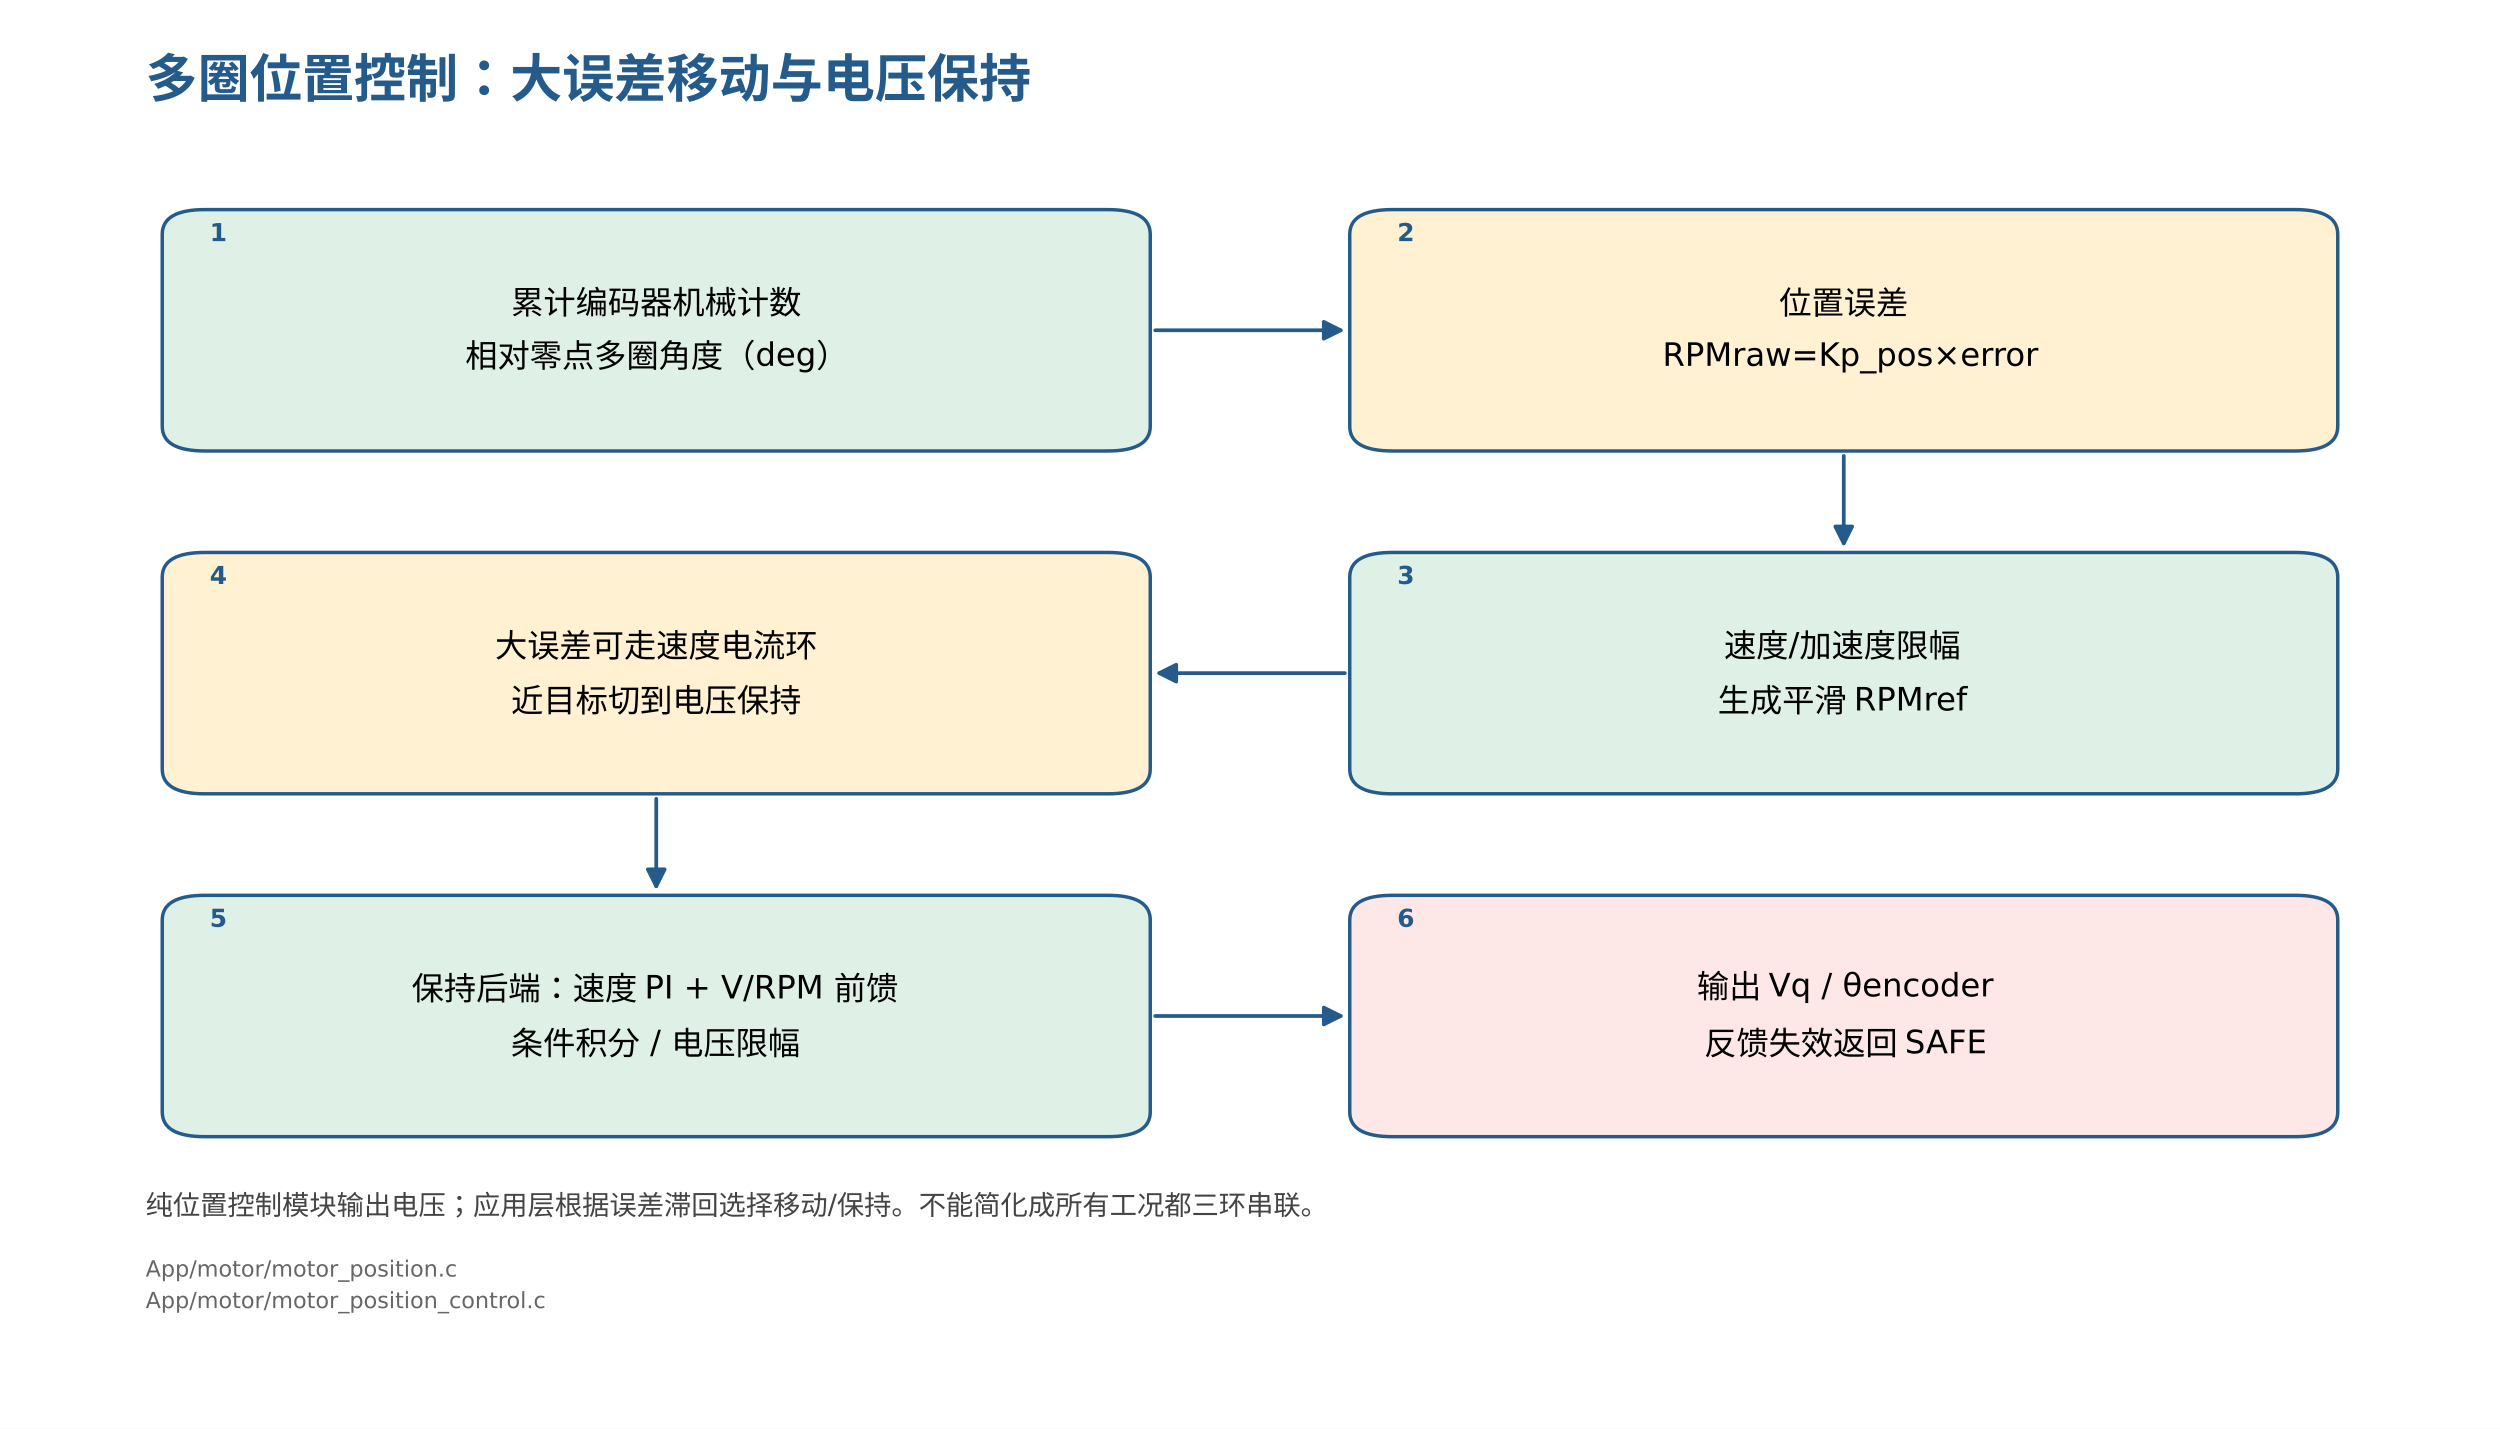
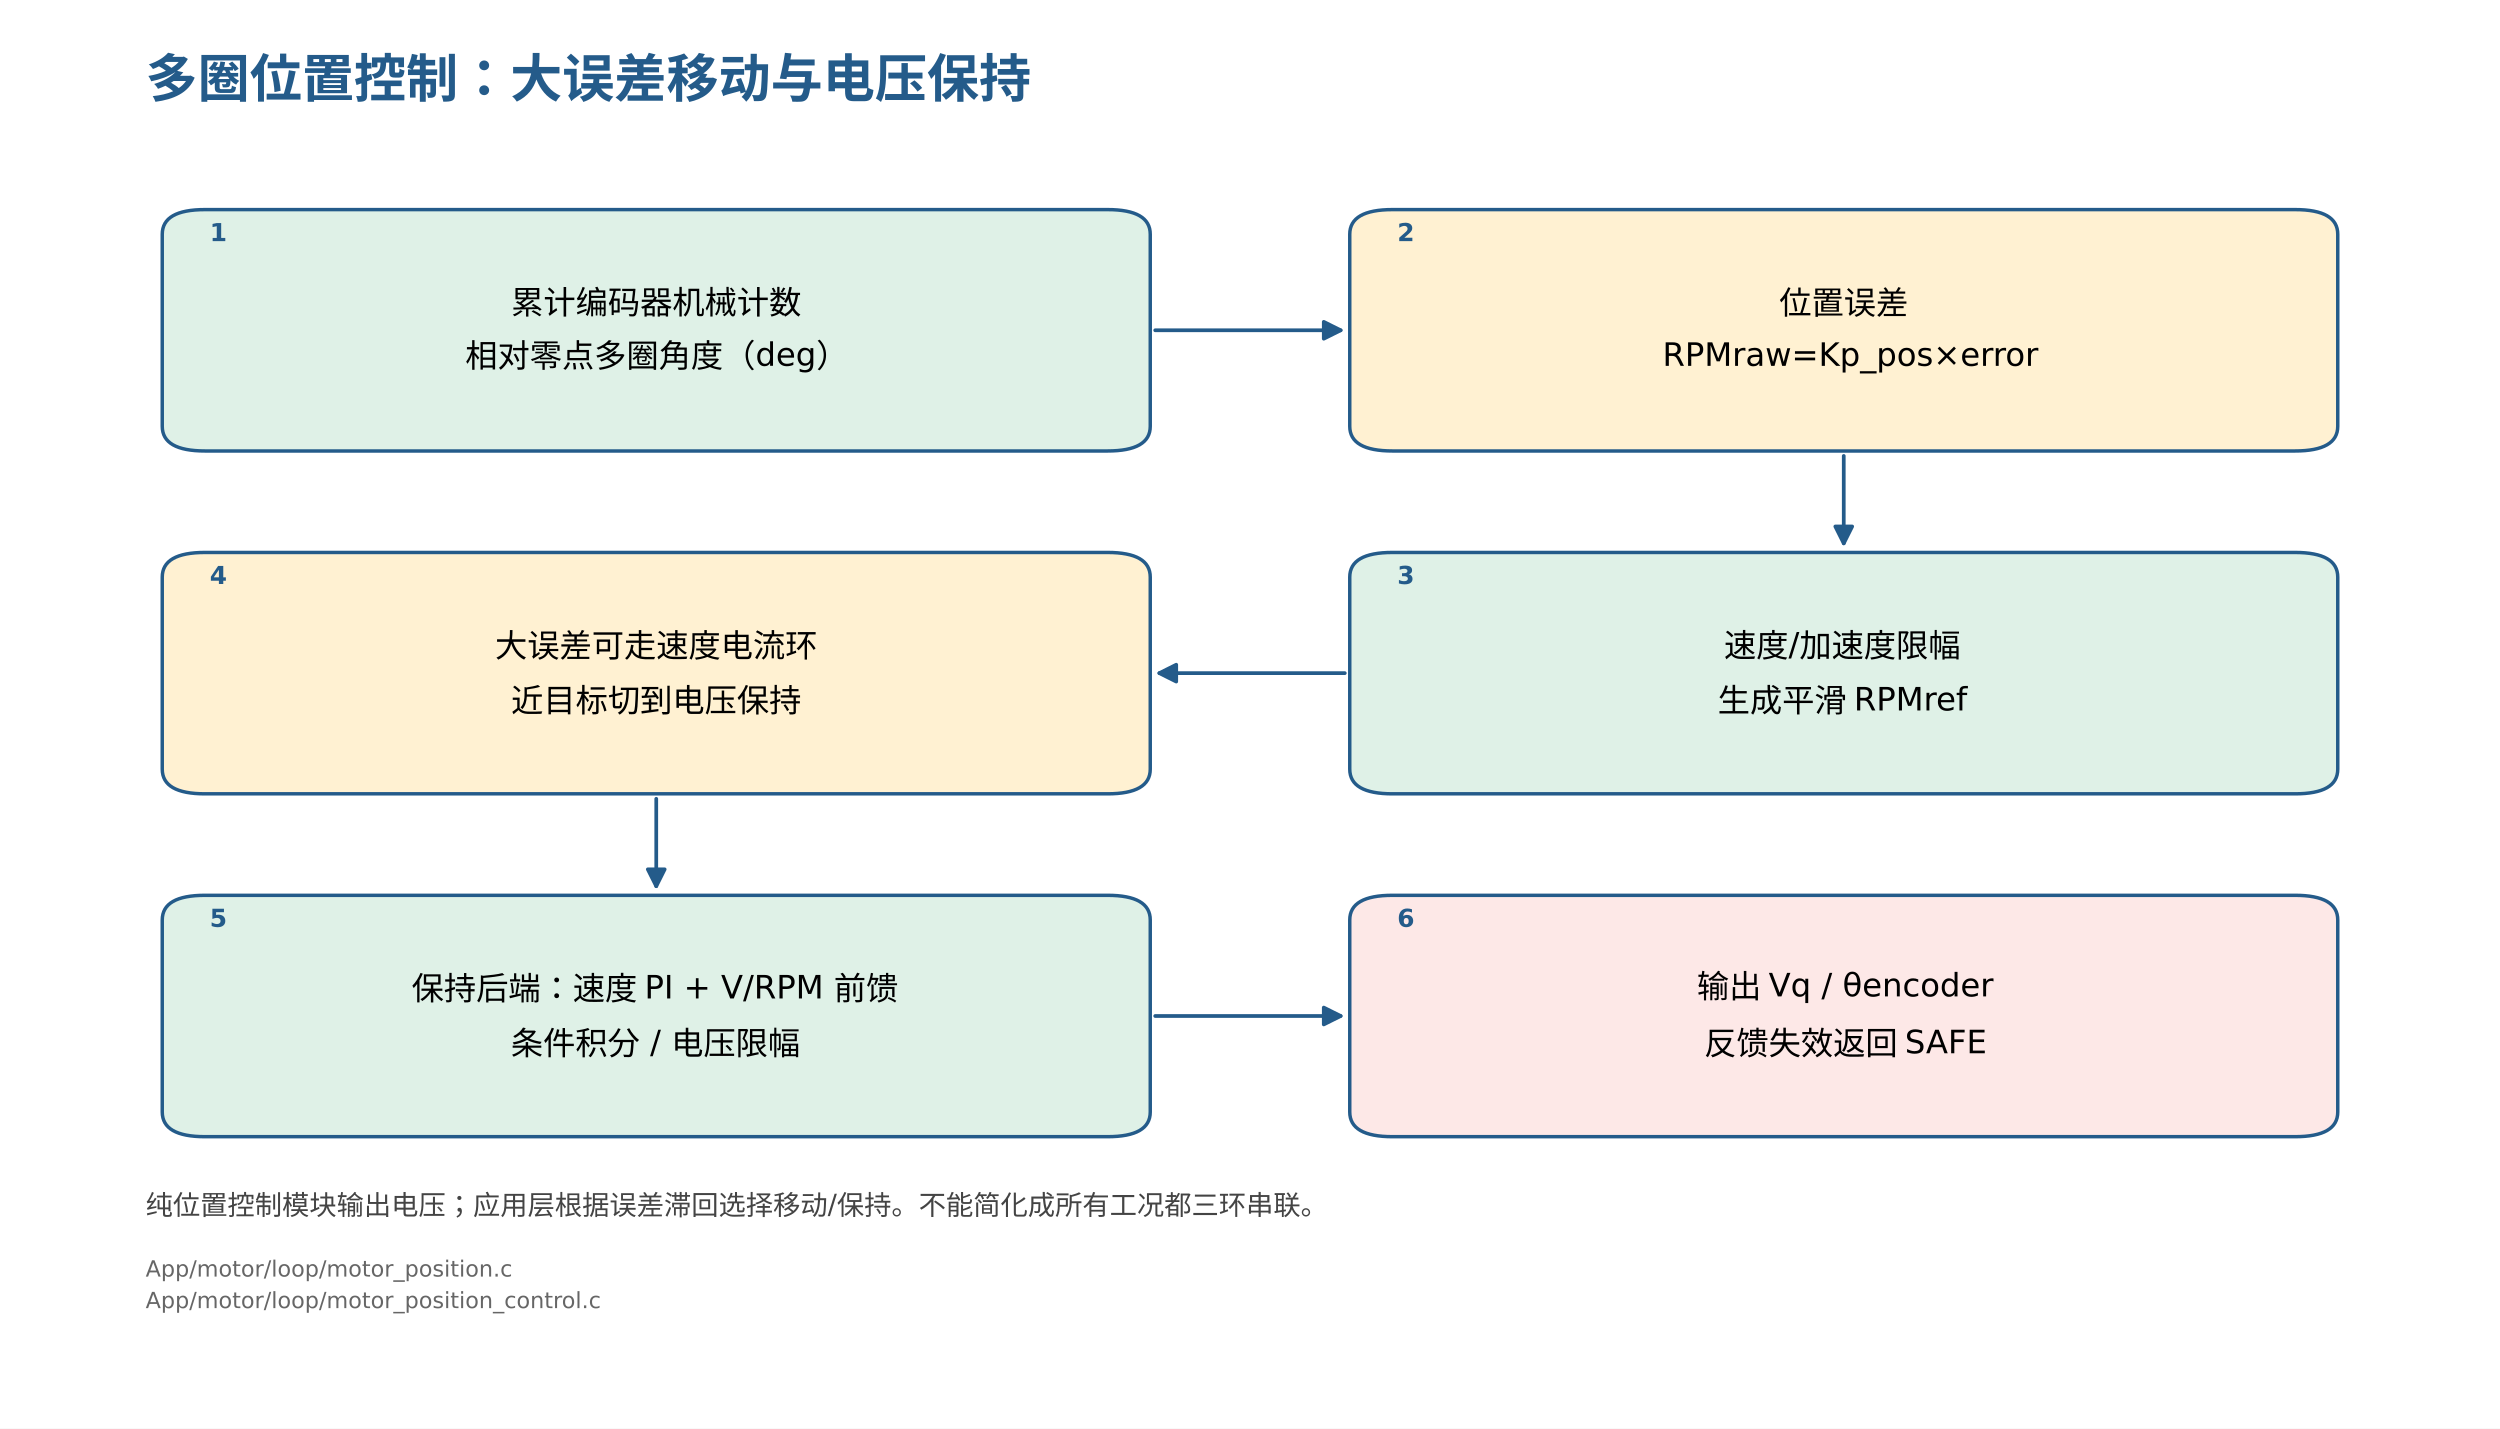
<svg xmlns="http://www.w3.org/2000/svg" width="1008pt" height="576pt" viewBox="0 0 1008 576" version="1.1">
  <defs>
    <style type="text/css">*{stroke-linejoin: round; stroke-linecap: butt}</style>
  </defs>
  <g id="figure_1">
    <g id="patch_1">
      <path d="M 0 576  L 1008 576  L 1008 0  L 0 0  z " style="fill: #ffffff" />
    </g>
    <g id="axes_1">
      <g id="patch_2">
        <path d="M 82.656 181.832  L 446.544 181.832  Q 463.781 181.832 463.781 171.878  L 463.781 94.464  Q 463.781 84.511 446.544 84.511  L 82.656 84.511  Q 65.419 84.511 65.419 94.464  L 65.419 171.878  Q 65.419 181.832 82.656 181.832  z " clip-path="url(#p74fc4d90d5)" style="fill: #dff1e7; stroke: #245b8a; stroke-width: 1.4; stroke-linejoin: miter" />
      </g>
      <g id="patch_3">
        <path d="M 561.456 181.832  L 925.344 181.832  Q 942.581 181.832 942.581 171.878  L 942.581 94.464  Q 942.581 84.511 925.344 84.511  L 561.456 84.511  Q 544.219 84.511 544.219 94.464  L 544.219 171.878  Q 544.219 181.832 561.456 181.832  z " clip-path="url(#p74fc4d90d5)" style="fill: #fff1d2; stroke: #245b8a; stroke-width: 1.4; stroke-linejoin: miter" />
      </g>
      <g id="patch_4">
        <path d="M 561.456 320.072  L 925.344 320.072  Q 942.581 320.072 942.581 310.118  L 942.581 232.704  Q 942.581 222.751 925.344 222.751  L 561.456 222.751  Q 544.219 222.751 544.219 232.704  L 544.219 310.118  Q 544.219 320.072 561.456 320.072  z " clip-path="url(#p74fc4d90d5)" style="fill: #dff1e7; stroke: #245b8a; stroke-width: 1.4; stroke-linejoin: miter" />
      </g>
      <g id="patch_5">
        <path d="M 82.656 320.072  L 446.544 320.072  Q 463.781 320.072 463.781 310.118  L 463.781 232.704  Q 463.781 222.751 446.544 222.751  L 82.656 222.751  Q 65.419 222.751 65.419 232.704  L 65.419 310.118  Q 65.419 320.072 82.656 320.072  z " clip-path="url(#p74fc4d90d5)" style="fill: #fff1d2; stroke: #245b8a; stroke-width: 1.4; stroke-linejoin: miter" />
      </g>
      <g id="patch_6">
        <path d="M 82.656 458.312  L 446.544 458.312  Q 463.781 458.312 463.781 448.358  L 463.781 370.944  Q 463.781 360.991 446.544 360.991  L 82.656 360.991  Q 65.419 360.991 65.419 370.944  L 65.419 448.358  Q 65.419 458.312 82.656 458.312  z " clip-path="url(#p74fc4d90d5)" style="fill: #dff1e7; stroke: #245b8a; stroke-width: 1.4; stroke-linejoin: miter" />
      </g>
      <g id="patch_7">
        <path d="M 561.456 458.312  L 925.344 458.312  Q 942.581 458.312 942.581 448.358  L 942.581 370.944  Q 942.581 360.991 925.344 360.991  L 561.456 360.991  Q 544.219 360.991 544.219 370.944  L 544.219 448.358  Q 544.219 458.312 561.456 458.312  z " clip-path="url(#p74fc4d90d5)" style="fill: #fde8e7; stroke: #245b8a; stroke-width: 1.4; stroke-linejoin: miter" />
      </g>
      <g id="patch_8">
        <path d="M 465.779 133.171  Q 504.001 133.171 540.546 133.171  " clip-path="url(#p74fc4d90d5)" style="fill: none; stroke: #245b8a; stroke-width: 1.5; stroke-linecap: round" />
        <path d="M 533.746 129.771  L 540.546 133.171  L 533.746 136.571  z " clip-path="url(#p74fc4d90d5)" style="fill: #245b8a; stroke: #245b8a; stroke-width: 1.5; stroke-linecap: round" />
      </g>
      <g id="patch_9">
        <path d="M 743.4 183.835  Q 743.4 202.293 743.4 219.074  " clip-path="url(#p74fc4d90d5)" style="fill: none; stroke: #245b8a; stroke-width: 1.5; stroke-linecap: round" />
        <path d="M 746.8 212.274  L 743.4 219.074  L 740 212.274  z " clip-path="url(#p74fc4d90d5)" style="fill: #245b8a; stroke: #245b8a; stroke-width: 1.5; stroke-linecap: round" />
      </g>
      <g id="patch_10">
        <path d="M 542.221 271.411  Q 503.999 271.411 467.454 271.411  " clip-path="url(#p74fc4d90d5)" style="fill: none; stroke: #245b8a; stroke-width: 1.5; stroke-linecap: round" />
        <path d="M 474.254 274.811  L 467.454 271.411  L 474.254 268.011  z " clip-path="url(#p74fc4d90d5)" style="fill: #245b8a; stroke: #245b8a; stroke-width: 1.5; stroke-linecap: round" />
      </g>
      <g id="patch_11">
        <path d="M 264.6 322.075  Q 264.6 340.533 264.6 357.314  " clip-path="url(#p74fc4d90d5)" style="fill: none; stroke: #245b8a; stroke-width: 1.5; stroke-linecap: round" />
        <path d="M 268 350.514  L 264.6 357.314  L 261.2 350.514  z " clip-path="url(#p74fc4d90d5)" style="fill: #245b8a; stroke: #245b8a; stroke-width: 1.5; stroke-linecap: round" />
      </g>
      <g id="patch_12">
        <path d="M 465.779 409.651  Q 504.001 409.651 540.546 409.651  " clip-path="url(#p74fc4d90d5)" style="fill: none; stroke: #245b8a; stroke-width: 1.5; stroke-linecap: round" />
        <path d="M 533.746 406.251  L 540.546 409.651  L 533.746 413.051  z " clip-path="url(#p74fc4d90d5)" style="fill: #245b8a; stroke: #245b8a; stroke-width: 1.5; stroke-linecap: round" />
      </g>
      <g id="text_1">
        <text style="font-weight: 700; font-size: 21px; font-family: 'Microsoft YaHei', 'SimHei', 'DejaVu Sans', sans-serif; text-anchor: start; fill: #245b8a" x="58.716" y="39.168" transform="rotate(-0 58.716 39.168)">多圈位置控制：大误差移动与电压保持</text>
      </g>
      <g id="text_2">
        <text style="font-size: 13px; font-family: 'Microsoft YaHei', 'SimHei', 'DejaVu Sans', sans-serif" transform="translate(206.1 126.5981)">累计编码器机械计数</text>
        <text style="font-size: 13px; font-family: 'Microsoft YaHei', 'SimHei', 'DejaVu Sans', sans-serif" transform="translate(187.5963 148.0735)">相对零点多圈角度（deg）</text>
      </g>
      <g id="text_3">
        <text style="font-weight: 700; font-size: 10px; font-family: 'Microsoft YaHei', 'SimHei', 'DejaVu Sans', sans-serif; text-anchor: start; fill: #245b8a" x="84.571" y="97.229" transform="rotate(-0 84.5712 97.2288)">1</text>
      </g>
      <g id="text_4">
        <text style="font-size: 13px; font-family: 'Microsoft YaHei', 'SimHei', 'DejaVu Sans', sans-serif" transform="translate(717.4 126.7118)">位置误差</text>
        <text style="font-size: 13px; font-family: 'Microsoft YaHei', 'SimHei', 'DejaVu Sans', sans-serif" transform="translate(670.3187 147.5088)">RPMraw=Kp_pos×error</text>
      </g>
      <g id="text_5">
        <text style="font-weight: 700; font-size: 10px; font-family: 'Microsoft YaHei', 'SimHei', 'DejaVu Sans', sans-serif; text-anchor: start; fill: #245b8a" x="563.371" y="97.229" transform="rotate(-0 563.3712 97.2288)">2</text>
      </g>
      <g id="text_6">
        <text style="font-size: 13px; font-family: 'Microsoft YaHei', 'SimHei', 'DejaVu Sans', sans-serif" transform="translate(695.1233 264.901)">速度/加速度限幅</text>
        <text style="font-size: 13px; font-family: 'Microsoft YaHei', 'SimHei', 'DejaVu Sans', sans-serif" transform="translate(692.5741 287.0366)">生成平滑 RPMref</text>
      </g>
      <g id="text_7">
        <text style="font-weight: 700; font-size: 10px; font-family: 'Microsoft YaHei', 'SimHei', 'DejaVu Sans', sans-serif; text-anchor: start; fill: #245b8a" x="563.371" y="235.469" transform="rotate(-0 563.3712 235.4688)">3</text>
      </g>
      <g id="text_8">
        <text style="font-size: 13px; font-family: 'Microsoft YaHei', 'SimHei', 'DejaVu Sans', sans-serif" transform="translate(199.6 264.9518)">大误差可走速度电流环</text>
        <text style="font-size: 13px; font-family: 'Microsoft YaHei', 'SimHei', 'DejaVu Sans', sans-serif" transform="translate(206.1 287.0559)">近目标切到电压保持</text>
      </g>
      <g id="text_9">
        <text style="font-weight: 700; font-size: 10px; font-family: 'Microsoft YaHei', 'SimHei', 'DejaVu Sans', sans-serif; text-anchor: start; fill: #245b8a" x="84.571" y="235.469" transform="rotate(-0 84.5712 235.4688)">4</text>
      </g>
      <g id="text_10">
        <text style="font-size: 13px; font-family: 'Microsoft YaHei', 'SimHei', 'DejaVu Sans', sans-serif" transform="translate(165.9534 403.1603)">保持后端：速度 PI + V/RPM 前馈</text>
        <text style="font-size: 13px; font-family: 'Microsoft YaHei', 'SimHei', 'DejaVu Sans', sans-serif" transform="translate(205.9761 425.2634)">条件积分 / 电压限幅</text>
      </g>
      <g id="text_11">
        <text style="font-weight: 700; font-size: 10px; font-family: 'Microsoft YaHei', 'SimHei', 'DejaVu Sans', sans-serif; text-anchor: start; fill: #245b8a" x="84.571" y="373.709" transform="rotate(-0 84.5712 373.7088)">5</text>
      </g>
      <g id="text_12">
        <text style="font-size: 13px; font-family: 'Microsoft YaHei', 'SimHei', 'DejaVu Sans', sans-serif" transform="translate(684.1911 402.3346)">输出 Vq / θencoder</text>
        <text style="font-size: 13px; font-family: 'Microsoft YaHei', 'SimHei', 'DejaVu Sans', sans-serif" transform="translate(687.1242 425.2695)">反馈失效返回 SAFE</text>
      </g>
      <g id="text_13">
        <text style="font-weight: 700; font-size: 10px; font-family: 'Microsoft YaHei', 'SimHei', 'DejaVu Sans', sans-serif; text-anchor: start; fill: #245b8a" x="563.371" y="373.709" transform="rotate(-0 563.3712 373.7088)">6</text>
      </g>
      <g id="text_14">
        <text style="font-size: 11px; font-family: 'Microsoft YaHei', 'SimHei', 'DejaVu Sans', sans-serif; text-anchor: start; fill: #444444" x="58.716" y="489.83" transform="rotate(-0 58.716 489.8304)">纯位置控制模块输出电压；应用层根据误差滞回选择移动/保持。不能简化成所有工况都三环串联。</text>
      </g>
      <g id="text_15">
-         <text style="font-size: 9px; font-family: 'Microsoft YaHei', 'SimHei', 'DejaVu Sans', sans-serif; text-anchor: start; fill: #666666" x="58.716" y="514.714" transform="rotate(-0 58.716 514.7136)">App/motor/motor_position.c</text>
+         <text style="font-size: 9px; font-family: 'Microsoft YaHei', 'SimHei', 'DejaVu Sans', sans-serif; text-anchor: start; fill: #666666" x="58.716" y="514.714" transform="rotate(-0 58.716 514.7136)">App/motor/loop/motor_position.c</text>
      </g>
      <g id="text_16">
-         <text style="font-size: 9px; font-family: 'Microsoft YaHei', 'SimHei', 'DejaVu Sans', sans-serif; text-anchor: start; fill: #666666" x="58.716" y="527.432" transform="rotate(-0 58.716 527.4317)">App/motor/motor_position_control.c</text>
+         <text style="font-size: 9px; font-family: 'Microsoft YaHei', 'SimHei', 'DejaVu Sans', sans-serif; text-anchor: start; fill: #666666" x="58.716" y="527.432" transform="rotate(-0 58.716 527.4317)">App/motor/loop/motor_position_control.c</text>
      </g>
    </g>
  </g>
  <defs>
    <clipPath id="p74fc4d90d5">
      <rect x="25.2" y="11.52" width="957.6" height="552.96" />
    </clipPath>
  </defs>
</svg>
